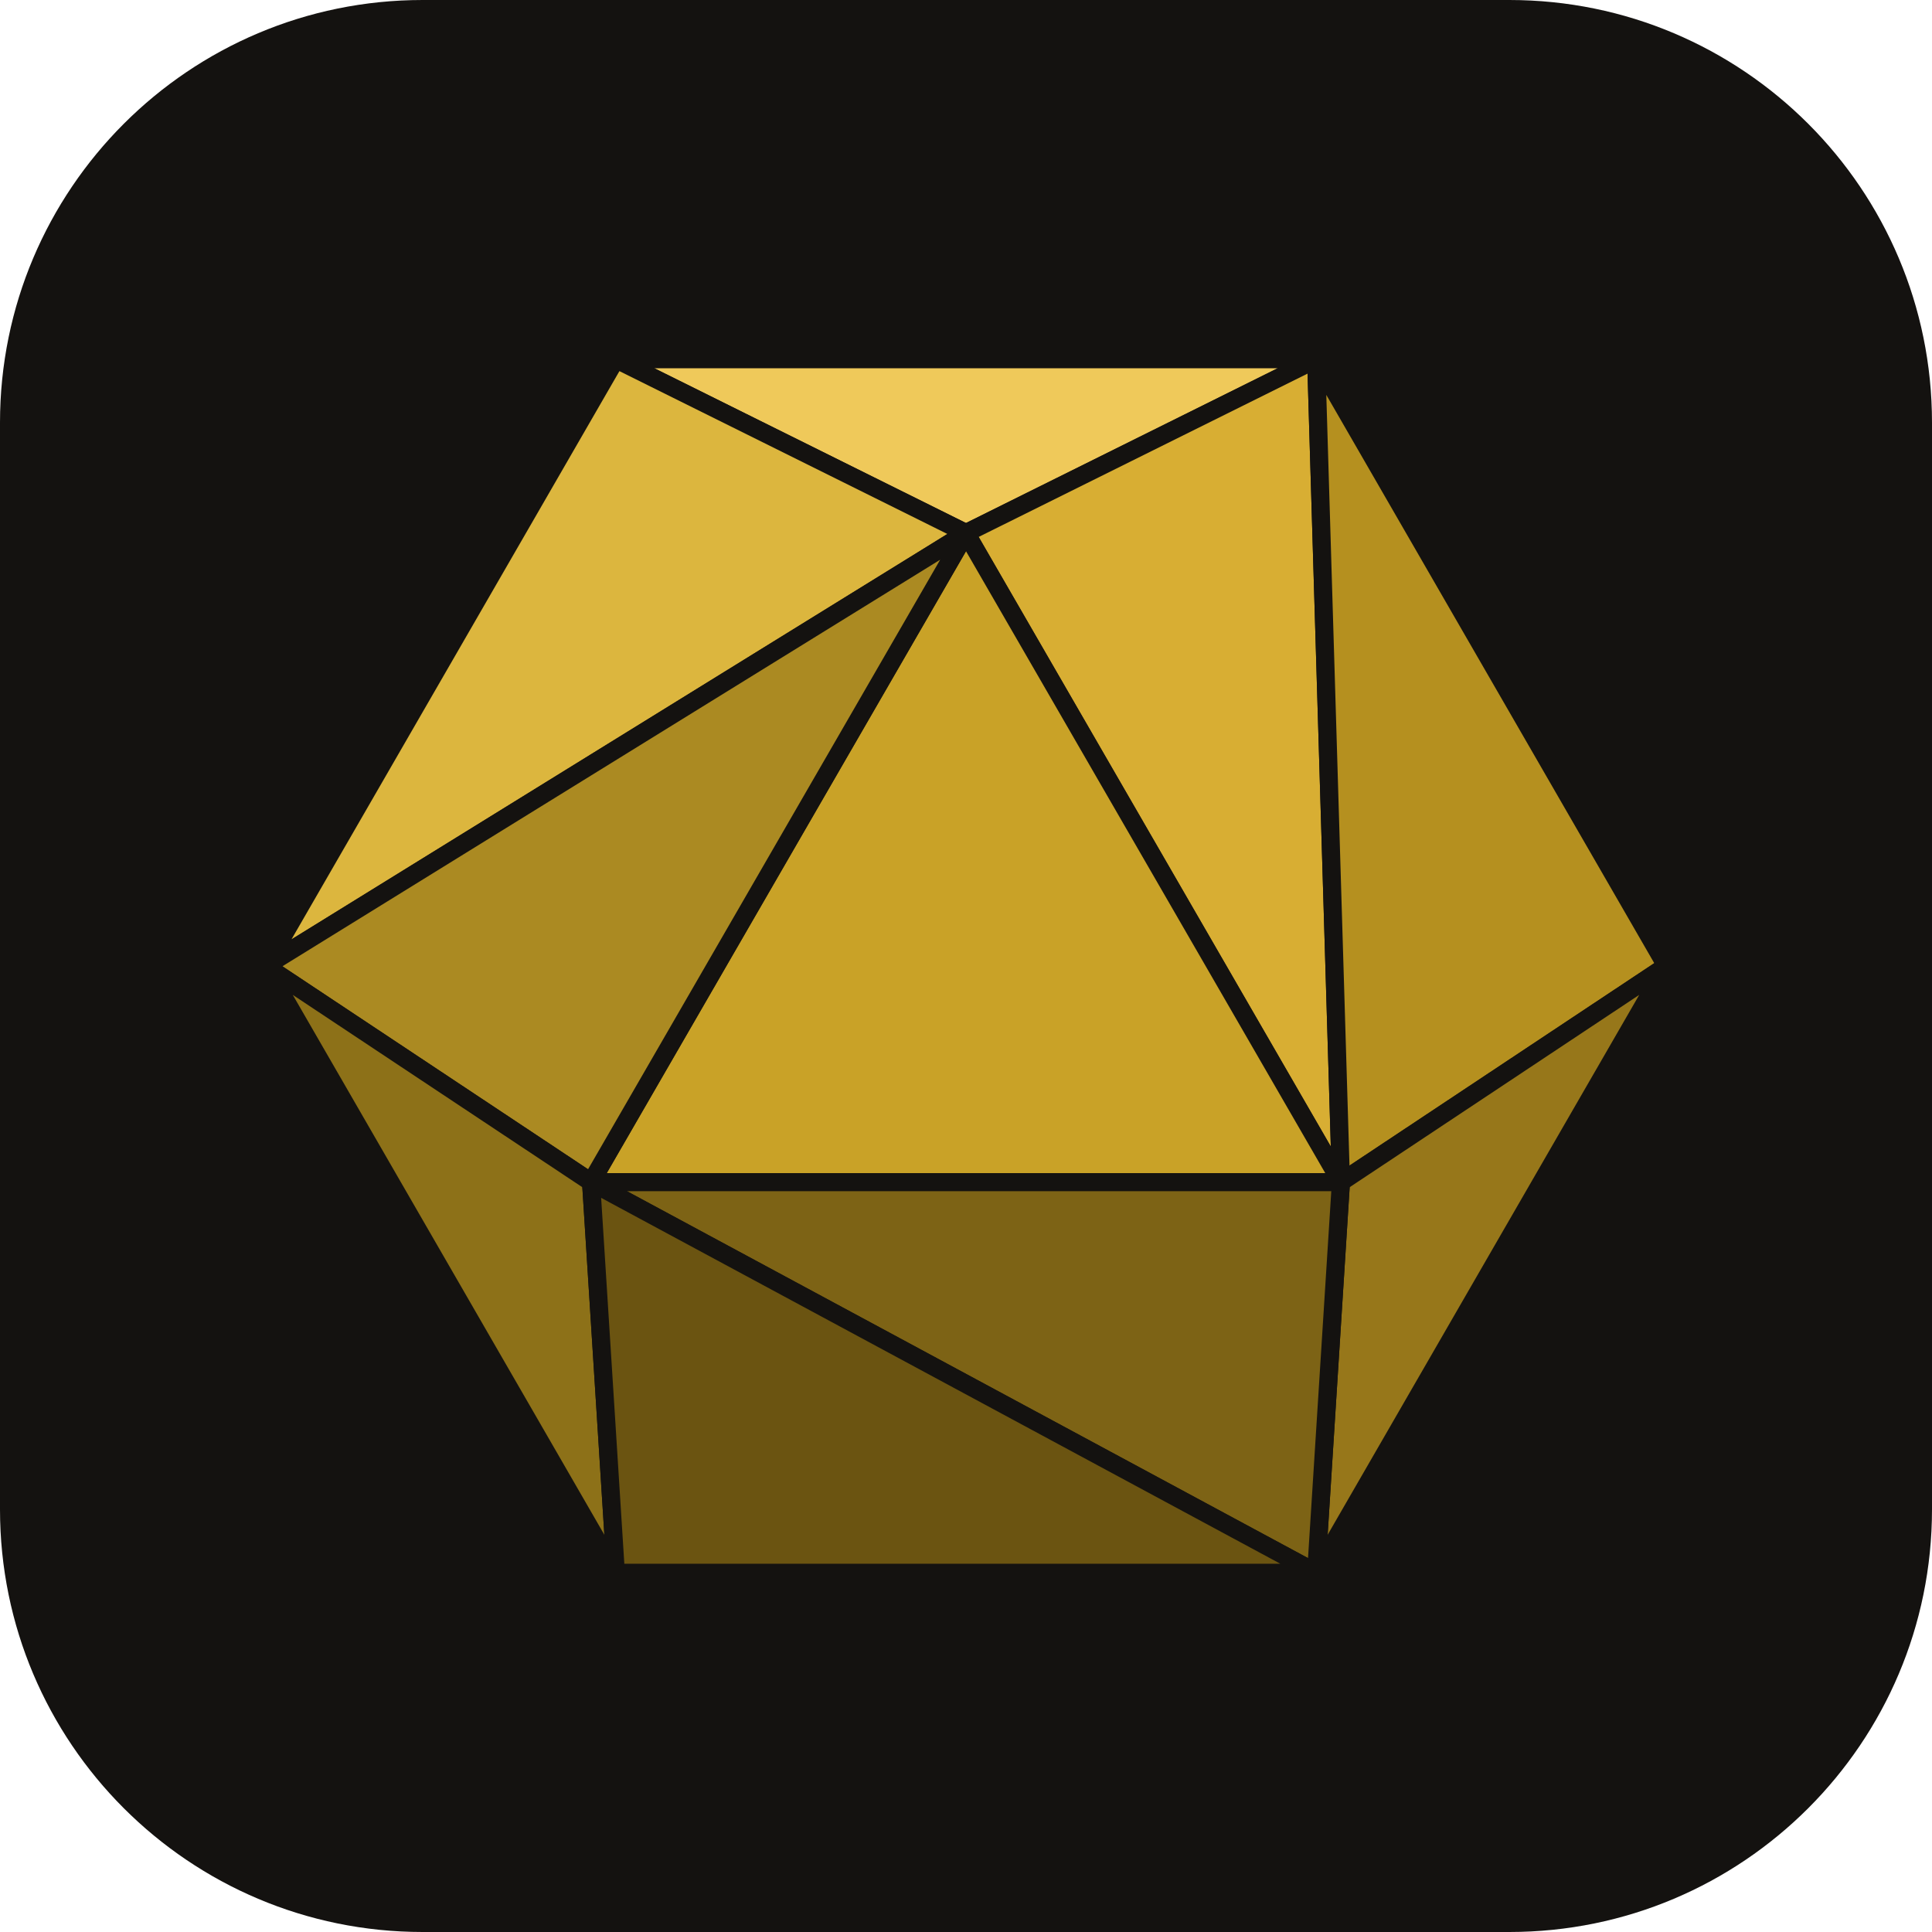
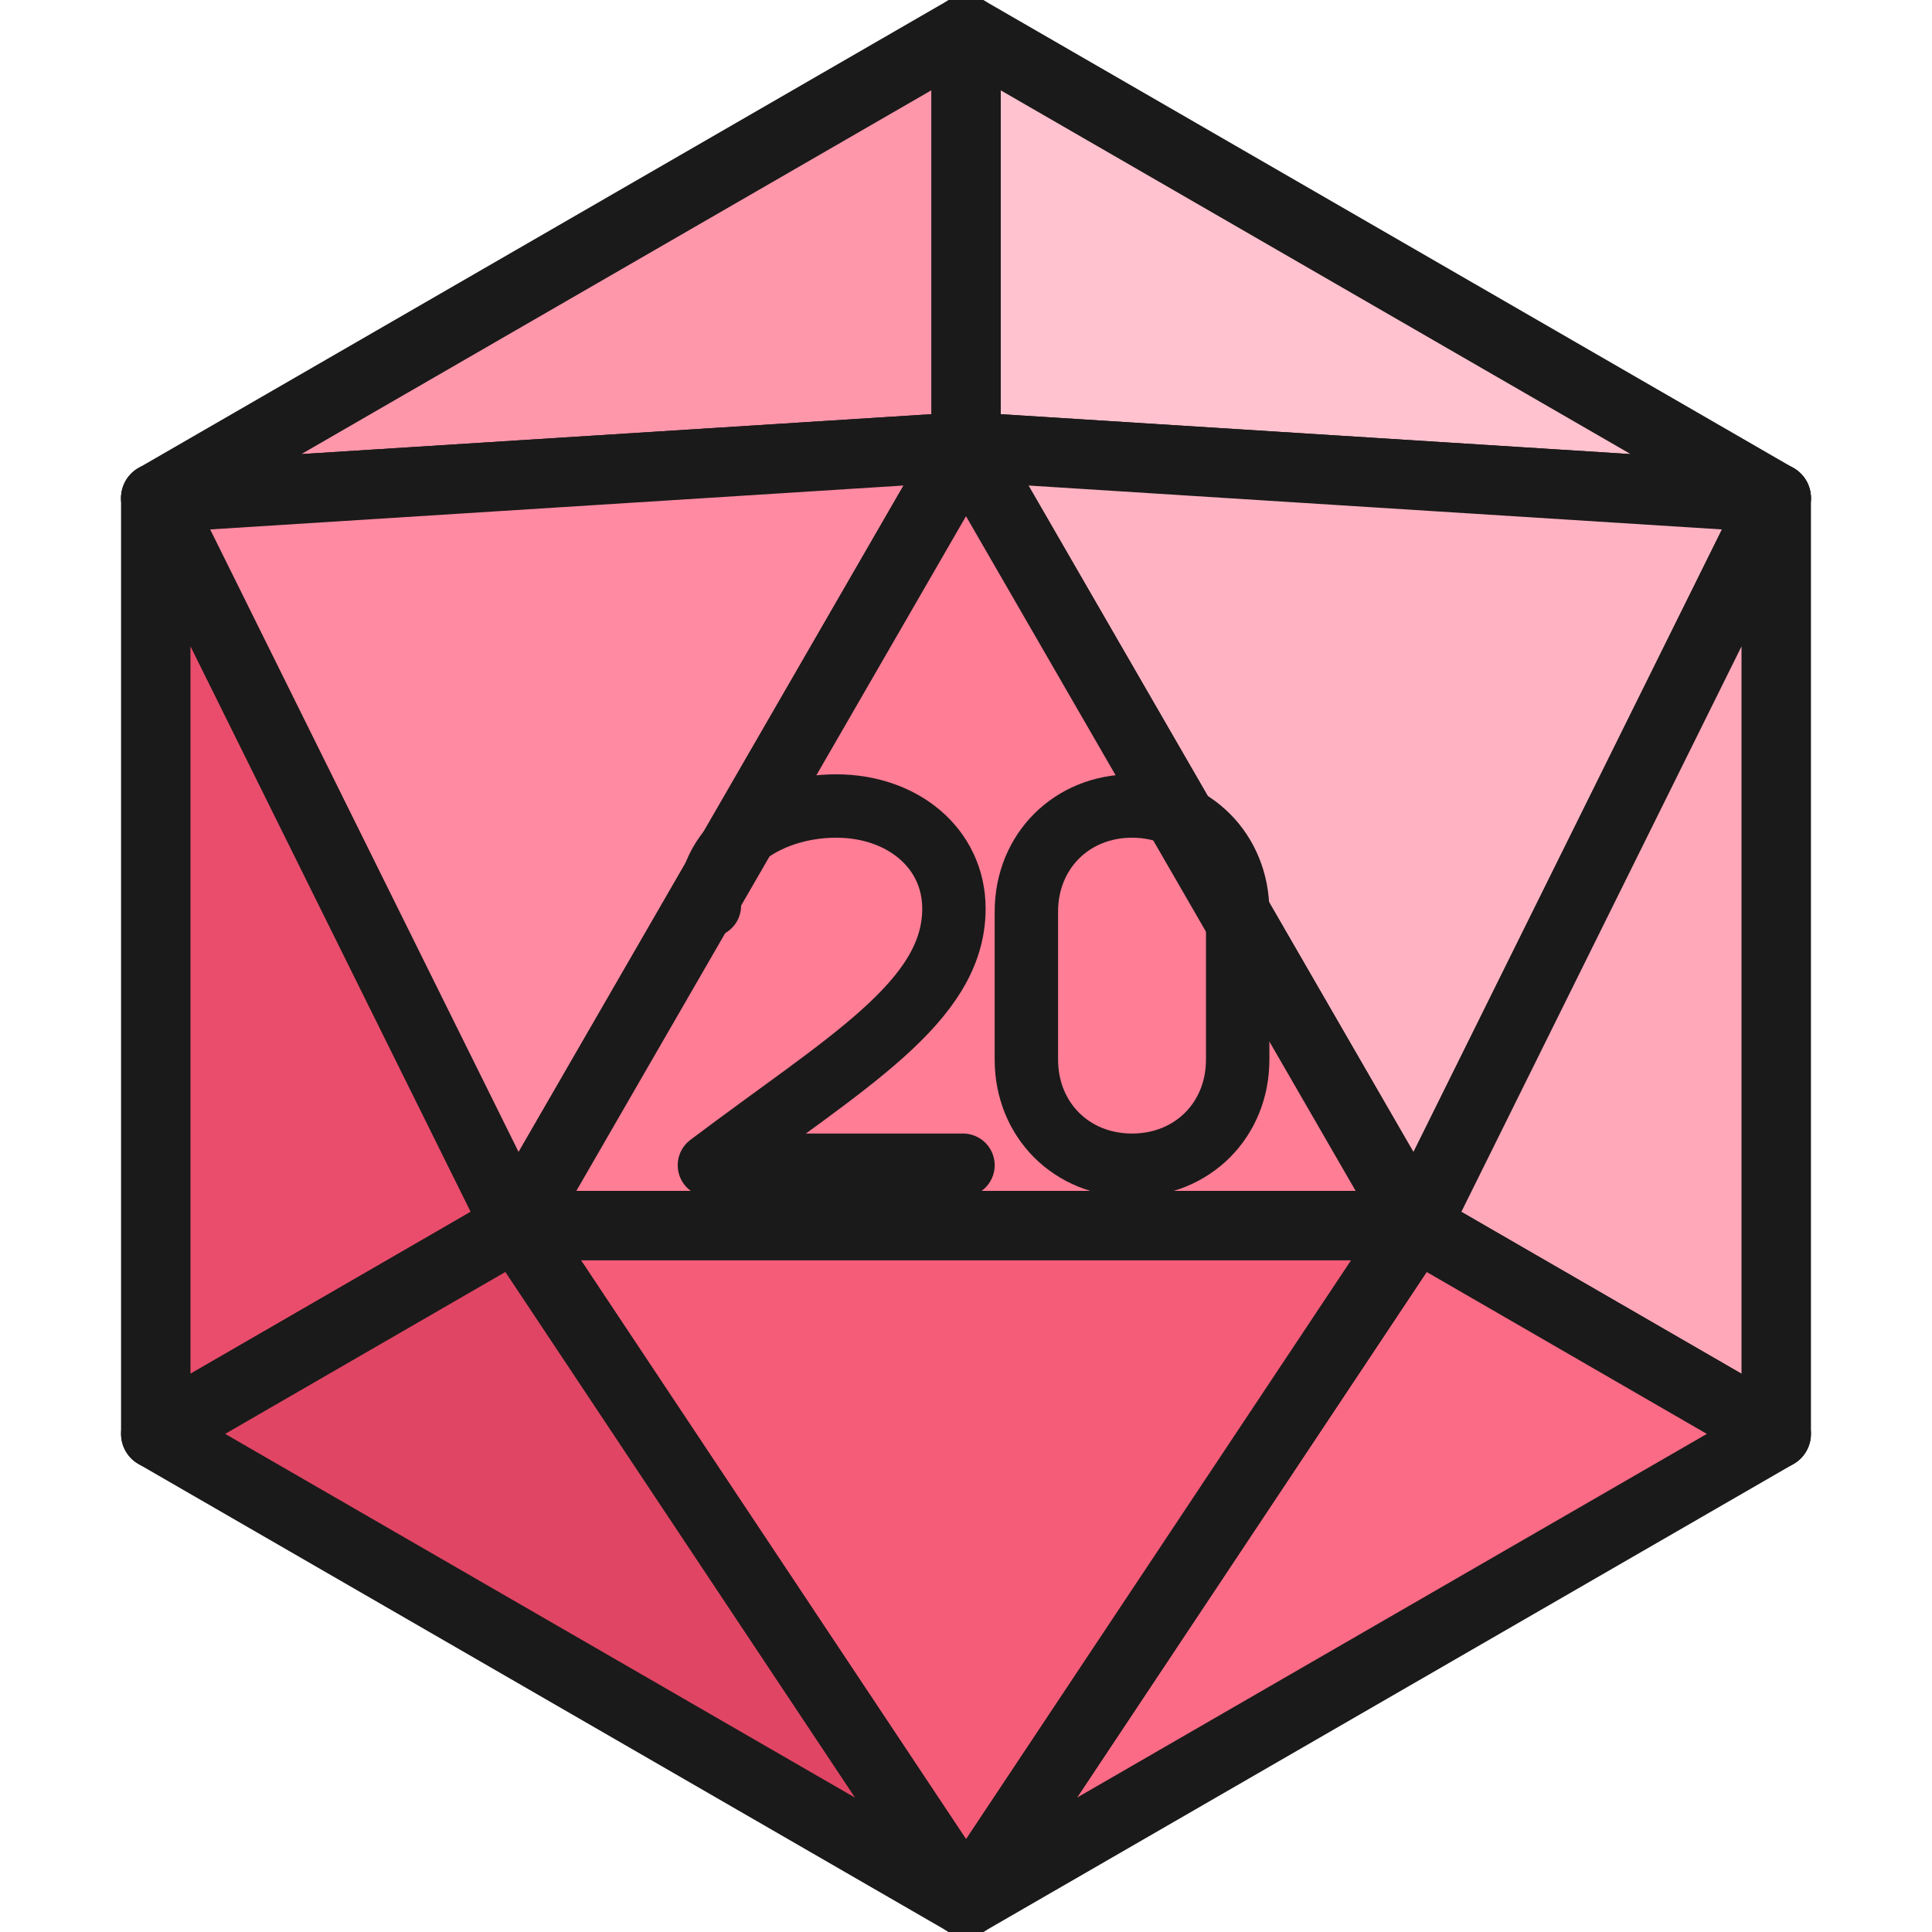
<svg xmlns="http://www.w3.org/2000/svg" viewBox="0 0 32 32" width="32" height="32">
-   <rect width="32" height="32" rx="7" fill="#141210" />
-   <g stroke="#141210" stroke-width="0.3" stroke-linejoin="round">
-     <path fill="#efc95a" d="M16 8.83 10.2 5.95 21.8 5.95Z" />
-     <path fill="#dcb63e" d="M16 8.83 4.4 16 10.2 5.95Z" />
-     <path fill="#d8ae33" d="M22.21 19.58 16 8.83 21.8 5.95Z" />
-     <path fill="#c9a227" d="M16 8.83 22.21 19.58 9.79 19.58Z" />
-     <path fill="#b5901f" d="M22.21 19.58 21.8 5.95 27.6 16Z" />
-     <path fill="#ab8a22" d="M16 8.83 9.79 19.58 4.4 16Z" />
-     <path fill="#97771a" d="M22.21 19.58 27.6 16 21.8 26.05Z" />
-     <path fill="#8d7118" d="M9.79 19.58 10.2 26.05 4.4 16Z" />
-     <path fill="#7d6315" d="M9.79 19.58 22.21 19.58 21.8 26.05Z" />
-     <path fill="#6b5411" d="M9.79 19.58 21.8 26.05 10.2 26.05Z" />
+   <g stroke="#1a1a1a" stroke-width="1.15" stroke-linejoin="round" stroke-linecap="round">
+     <path fill="#ffc2ce" d="M16 0.5 16 7.4 29.42 8.25Z" />
+     <path fill="#ffb3c2" d="M16 7.4 23.45 20.3 29.42 8.25Z" />
+     <path fill="#ffa8b9" d="M29.42 8.25 23.45 20.3 29.42 23.75Z" />
+     <path fill="#ff97ab" d="M16 0.5 2.58 8.25 16 7.4Z" />
+     <path fill="#ff8aa1" d="M2.58 8.25 8.55 20.3 16 7.4Z" />
+     <path fill="#ff7d95" d="M16 7.4 8.55 20.3 23.45 20.3Z" />
+     <path fill="#fb6b85" d="M23.45 20.3 29.42 23.75 16 31.5Z" />
+     <path fill="#f45c78" d="M8.55 20.3 23.45 20.3 16 31.5Z" />
+     <path fill="#ea4d6c" d="M2.58 8.25 2.58 23.75 8.55 20.3Z" />
+     <path fill="#e04664" d="M8.55 20.3 2.58 23.75 16 31.5Z" />
+   </g>
+   <g fill="none" stroke="#1a1a1a" stroke-width="1.05" stroke-linejoin="round" stroke-linecap="round">
+     <path d="M11.75 15C11.75 13.95 12.8 13.35 13.85 13.35 14.95 13.35 15.8 14.05 15.8 15.05 15.8 16.6 14 17.6 11.75 19.3H15.95" />
+     <path d="M18.75 13.35C19.75 13.35 20.5 14.1 20.5 15.1V17.55C20.5 18.55 19.75 19.3 18.75 19.3 17.75 19.3 17 18.55 17 17.55V15.1C17 14.1 17.75 13.35 18.75 13.35Z" />
  </g>
</svg>
